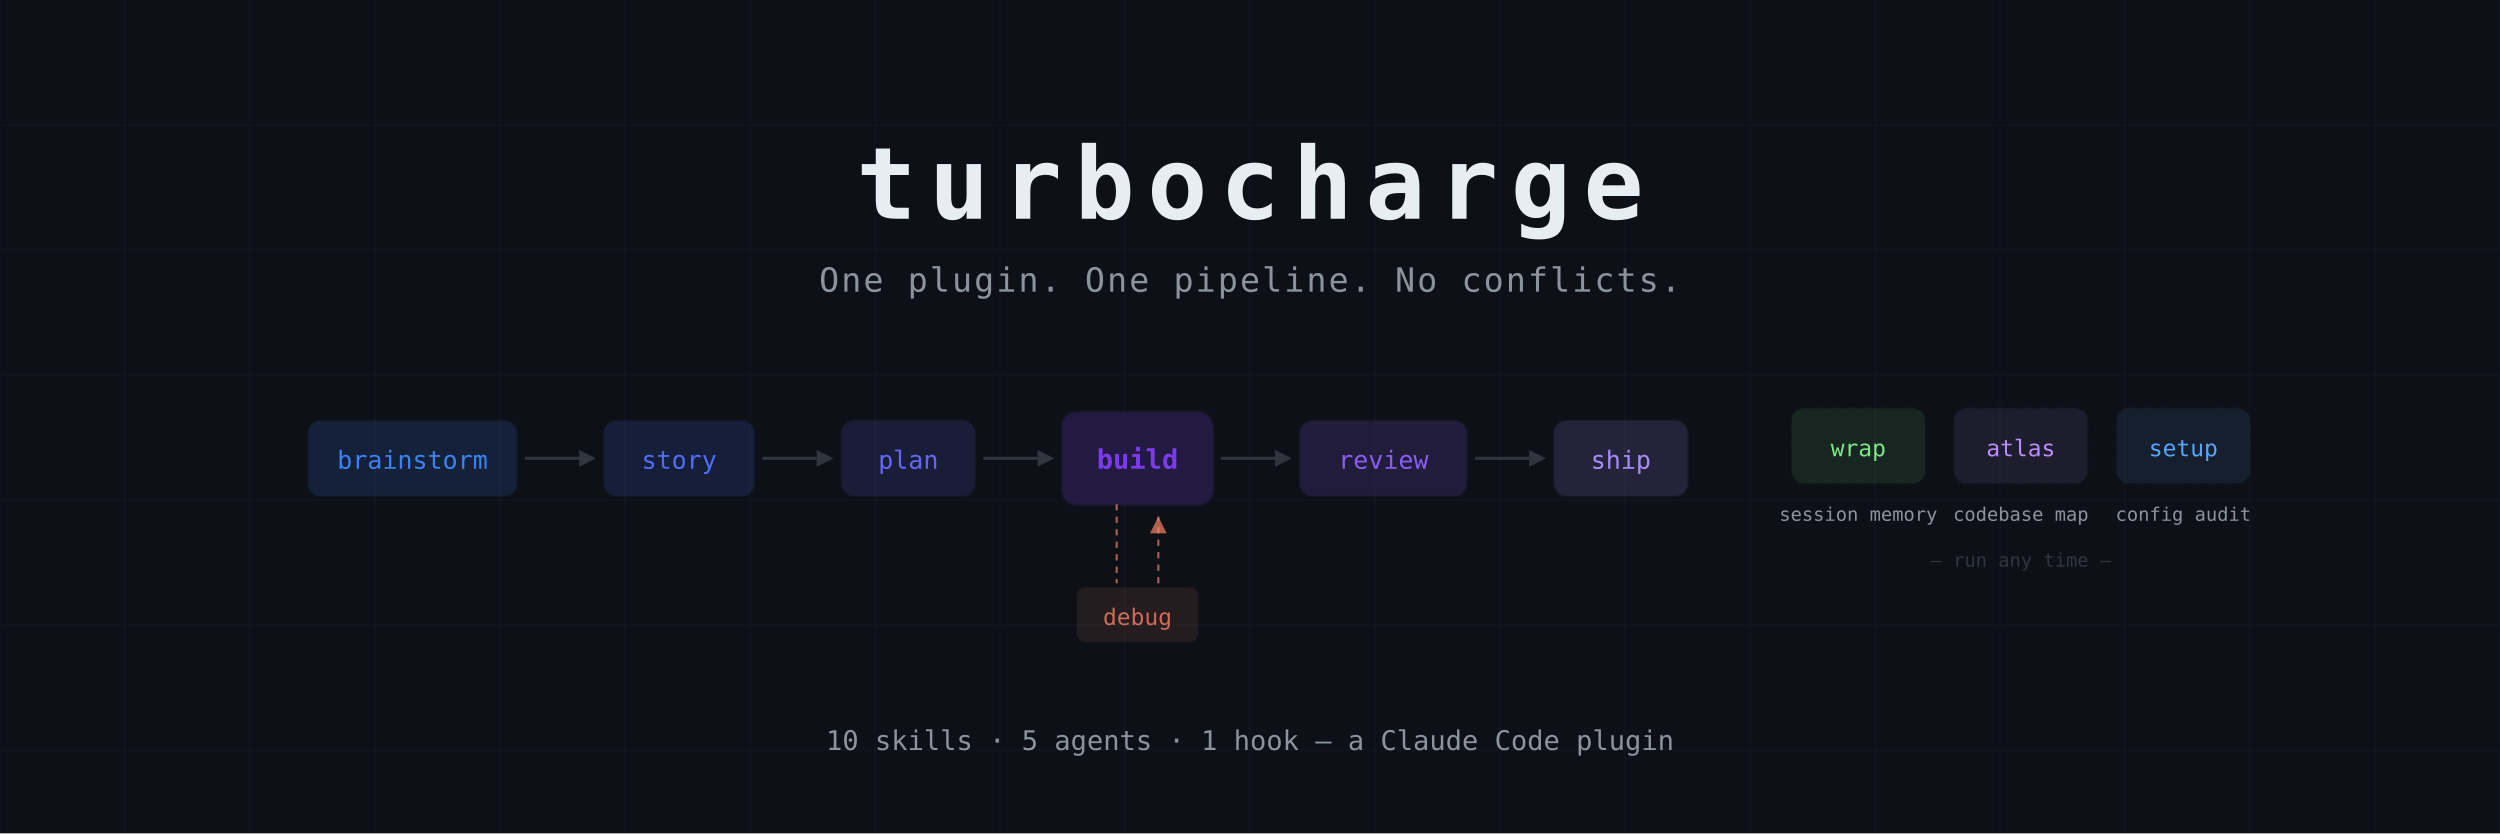
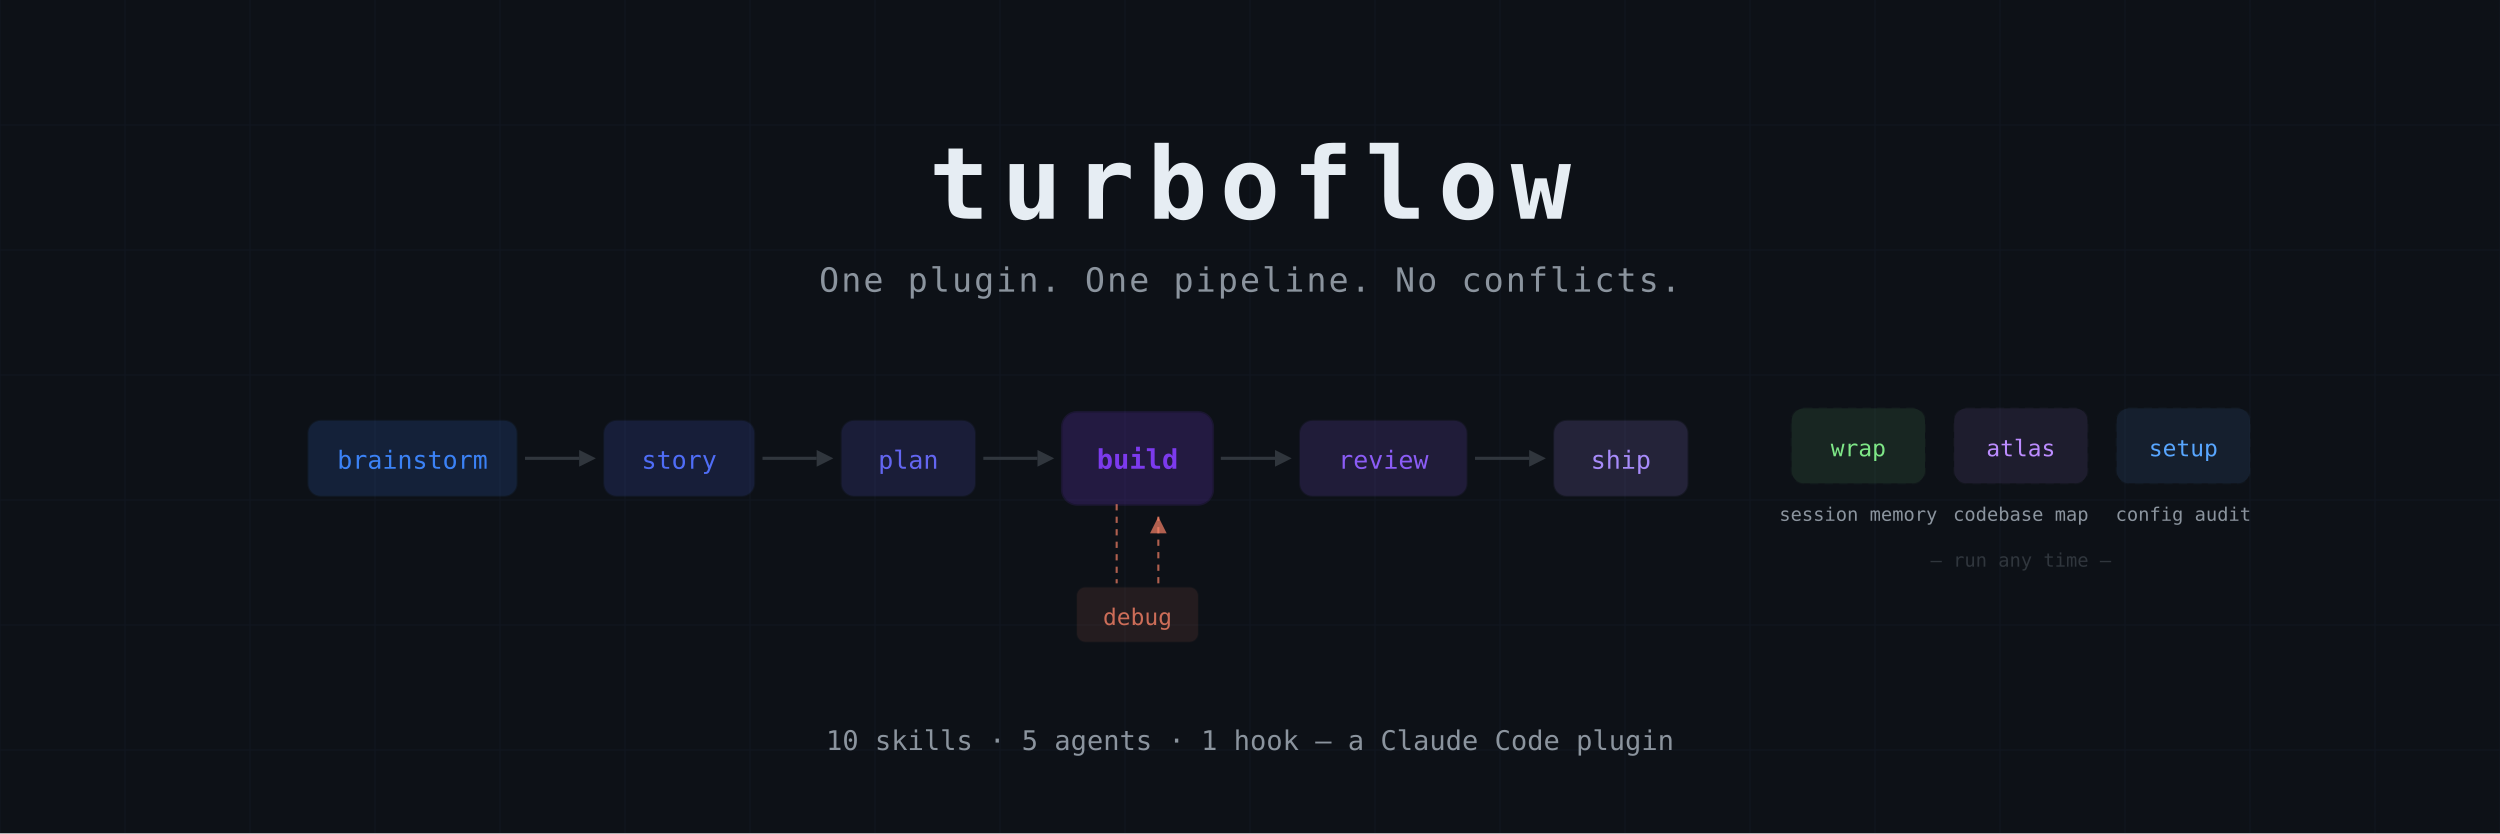
<svg xmlns="http://www.w3.org/2000/svg" viewBox="0 0 1200 400" width="1200" height="400">
  <defs>
    <linearGradient id="pipeGrad" x1="0" y1="0" x2="1" y2="0">
      <stop offset="0%" stop-color="#3b82f6" />
      <stop offset="50%" stop-color="#7c3aed" />
      <stop offset="100%" stop-color="#a78bfa" />
    </linearGradient>
    <linearGradient id="lineGlow" x1="0" y1="0" x2="1" y2="0">
      <stop offset="0%" stop-color="#3b82f6" stop-opacity="0.6" />
      <stop offset="100%" stop-color="#a78bfa" stop-opacity="0.6" />
    </linearGradient>
    <filter id="glow">
      <feGaussianBlur stdDeviation="3" result="blur" />
      <feMerge>
        <feMergeNode in="blur" />
        <feMergeNode in="SourceGraphic" />
      </feMerge>
    </filter>
    <filter id="softGlow">
      <feGaussianBlur stdDeviation="8" result="blur" />
      <feMerge>
        <feMergeNode in="blur" />
        <feMergeNode in="SourceGraphic" />
      </feMerge>
    </filter>
  </defs>
  <rect width="1200" height="400" fill="#0d1117" />
  <g opacity="0.04">
    <line x1="0" y1="0" x2="0" y2="400" stroke="#58a6ff" stroke-width="0.5" />
    <line x1="60" y1="0" x2="60" y2="400" stroke="#58a6ff" stroke-width="0.5" />
    <line x1="120" y1="0" x2="120" y2="400" stroke="#58a6ff" stroke-width="0.5" />
    <line x1="180" y1="0" x2="180" y2="400" stroke="#58a6ff" stroke-width="0.5" />
    <line x1="240" y1="0" x2="240" y2="400" stroke="#58a6ff" stroke-width="0.5" />
    <line x1="300" y1="0" x2="300" y2="400" stroke="#58a6ff" stroke-width="0.5" />
    <line x1="360" y1="0" x2="360" y2="400" stroke="#58a6ff" stroke-width="0.5" />
    <line x1="420" y1="0" x2="420" y2="400" stroke="#58a6ff" stroke-width="0.5" />
    <line x1="480" y1="0" x2="480" y2="400" stroke="#58a6ff" stroke-width="0.5" />
    <line x1="540" y1="0" x2="540" y2="400" stroke="#58a6ff" stroke-width="0.5" />
    <line x1="600" y1="0" x2="600" y2="400" stroke="#58a6ff" stroke-width="0.5" />
    <line x1="660" y1="0" x2="660" y2="400" stroke="#58a6ff" stroke-width="0.5" />
    <line x1="720" y1="0" x2="720" y2="400" stroke="#58a6ff" stroke-width="0.5" />
    <line x1="780" y1="0" x2="780" y2="400" stroke="#58a6ff" stroke-width="0.5" />
    <line x1="840" y1="0" x2="840" y2="400" stroke="#58a6ff" stroke-width="0.5" />
    <line x1="900" y1="0" x2="900" y2="400" stroke="#58a6ff" stroke-width="0.5" />
    <line x1="960" y1="0" x2="960" y2="400" stroke="#58a6ff" stroke-width="0.5" />
    <line x1="1020" y1="0" x2="1020" y2="400" stroke="#58a6ff" stroke-width="0.5" />
    <line x1="1080" y1="0" x2="1080" y2="400" stroke="#58a6ff" stroke-width="0.5" />
    <line x1="1140" y1="0" x2="1140" y2="400" stroke="#58a6ff" stroke-width="0.5" />
    <line x1="1200" y1="0" x2="1200" y2="400" stroke="#58a6ff" stroke-width="0.5" />
    <line x1="0" y1="60" x2="1200" y2="60" stroke="#58a6ff" stroke-width="0.5" />
    <line x1="0" y1="120" x2="1200" y2="120" stroke="#58a6ff" stroke-width="0.5" />
    <line x1="0" y1="180" x2="1200" y2="180" stroke="#58a6ff" stroke-width="0.5" />
    <line x1="0" y1="240" x2="1200" y2="240" stroke="#58a6ff" stroke-width="0.5" />
    <line x1="0" y1="300" x2="1200" y2="300" stroke="#58a6ff" stroke-width="0.5" />
    <line x1="0" y1="360" x2="1200" y2="360" stroke="#58a6ff" stroke-width="0.5" />
  </g>
-   <text x="600" y="105" text-anchor="middle" fill="#e6edf3" font-family="'SF Mono', 'Fira Code', 'Cascadia Code', monospace" font-size="48" font-weight="700" letter-spacing="6">turbocharge</text>
+   <text x="600" y="105" text-anchor="middle" fill="#e6edf3" font-family="'SF Mono', 'Fira Code', 'Cascadia Code', monospace" font-size="48" font-weight="700" letter-spacing="6">turboflow</text>
  <text x="600" y="140" text-anchor="middle" fill="#8b949e" font-family="'SF Mono', 'Fira Code', monospace" font-size="16" letter-spacing="1">One plugin. One pipeline. No conflicts.</text>
  <line x1="170" y1="220" x2="815" y2="220" stroke="url(#lineGlow)" stroke-width="2" filter="url(#softGlow)" opacity="0.3" />
  <rect x="148" y="202" width="100" height="36" rx="6" fill="#3b82f6" opacity="0.15" stroke="#3b82f6" stroke-width="1" stroke-opacity="0.4" />
  <text x="198" y="225" text-anchor="middle" fill="#3b82f6" font-family="'SF Mono', 'Fira Code', monospace" font-size="12" font-weight="500">brainstorm</text>
  <line x1="252" y1="220" x2="278" y2="220" stroke="#30363d" stroke-width="1.5" />
  <polygon points="278,216 286,220 278,224" fill="#30363d" />
  <rect x="290" y="202" width="72" height="36" rx="6" fill="#4f6df7" opacity="0.15" stroke="#4f6df7" stroke-width="1" stroke-opacity="0.4" />
  <text x="326" y="225" text-anchor="middle" fill="#4f6df7" font-family="'SF Mono', 'Fira Code', monospace" font-size="12" font-weight="500">story</text>
  <line x1="366" y1="220" x2="392" y2="220" stroke="#30363d" stroke-width="1.5" />
  <polygon points="392,216 400,220 392,224" fill="#30363d" />
  <rect x="404" y="202" width="64" height="36" rx="6" fill="#6366f1" opacity="0.15" stroke="#6366f1" stroke-width="1" stroke-opacity="0.4" />
  <text x="436" y="225" text-anchor="middle" fill="#6366f1" font-family="'SF Mono', 'Fira Code', monospace" font-size="12" font-weight="500">plan</text>
  <line x1="472" y1="220" x2="498" y2="220" stroke="#30363d" stroke-width="1.5" />
  <polygon points="498,216 506,220 498,224" fill="#30363d" />
  <rect x="510" y="198" width="72" height="44" rx="7" fill="#7c3aed" opacity="0.2" stroke="#7c3aed" stroke-width="1.5" stroke-opacity="0.6" />
  <text x="546" y="225" text-anchor="middle" fill="#7c3aed" font-family="'SF Mono', 'Fira Code', monospace" font-size="13" font-weight="600">build</text>
  <line x1="536" y1="242" x2="536" y2="280" stroke="#f78166" stroke-width="1" stroke-dasharray="3,3" opacity="0.7" />
  <line x1="556" y1="280" x2="556" y2="248" stroke="#f78166" stroke-width="1" stroke-dasharray="3,3" opacity="0.7" />
  <polygon points="556,248 552,256 560,256" fill="#f78166" opacity="0.7" />
  <rect x="517" y="282" width="58" height="26" rx="4" fill="#f78166" opacity="0.1" stroke="#f78166" stroke-width="0.8" stroke-opacity="0.3" />
  <text x="546" y="300" text-anchor="middle" fill="#f78166" font-family="'SF Mono', 'Fira Code', monospace" font-size="11" opacity="0.8">debug</text>
  <line x1="586" y1="220" x2="612" y2="220" stroke="#30363d" stroke-width="1.5" />
  <polygon points="612,216 620,220 612,224" fill="#30363d" />
  <rect x="624" y="202" width="80" height="36" rx="6" fill="#8b5cf6" opacity="0.15" stroke="#8b5cf6" stroke-width="1" stroke-opacity="0.4" />
  <text x="664" y="225" text-anchor="middle" fill="#8b5cf6" font-family="'SF Mono', 'Fira Code', monospace" font-size="12" font-weight="500">review</text>
  <line x1="708" y1="220" x2="734" y2="220" stroke="#30363d" stroke-width="1.5" />
  <polygon points="734,216 742,220 734,224" fill="#30363d" />
  <rect x="746" y="202" width="64" height="36" rx="6" fill="#a78bfa" opacity="0.15" stroke="#a78bfa" stroke-width="1" stroke-opacity="0.4" />
  <text x="778" y="225" text-anchor="middle" fill="#a78bfa" font-family="'SF Mono', 'Fira Code', monospace" font-size="12" font-weight="500">ship</text>
  <rect x="860" y="196" width="64" height="36" rx="6" fill="#7ee787" opacity="0.1" stroke="#7ee787" stroke-width="1" stroke-opacity="0.3" stroke-dasharray="4,3" />
  <text x="892" y="219" text-anchor="middle" fill="#7ee787" font-family="'SF Mono', 'Fira Code', monospace" font-size="11" font-weight="500">wrap</text>
  <text x="892" y="250" text-anchor="middle" fill="#8b949e" font-family="'SF Mono', 'Fira Code', monospace" font-size="9">session memory</text>
  <rect x="938" y="196" width="64" height="36" rx="6" fill="#bc8cff" opacity="0.1" stroke="#bc8cff" stroke-width="1" stroke-opacity="0.3" stroke-dasharray="4,3" />
  <text x="970" y="219" text-anchor="middle" fill="#bc8cff" font-family="'SF Mono', 'Fira Code', monospace" font-size="11" font-weight="500">atlas</text>
  <text x="970" y="250" text-anchor="middle" fill="#8b949e" font-family="'SF Mono', 'Fira Code', monospace" font-size="9">codebase map</text>
  <rect x="1016" y="196" width="64" height="36" rx="6" fill="#58a6ff" opacity="0.1" stroke="#58a6ff" stroke-width="1" stroke-opacity="0.3" stroke-dasharray="4,3" />
  <text x="1048" y="219" text-anchor="middle" fill="#58a6ff" font-family="'SF Mono', 'Fira Code', monospace" font-size="11" font-weight="500">setup</text>
  <text x="1048" y="250" text-anchor="middle" fill="#8b949e" font-family="'SF Mono', 'Fira Code', monospace" font-size="9">config audit</text>
  <text x="970" y="272" text-anchor="middle" fill="#30363d" font-family="'SF Mono', 'Fira Code', monospace" font-size="9">— run any time —</text>
  <text x="600" y="360" text-anchor="middle" fill="#8b949e" font-family="'SF Mono', 'Fira Code', monospace" font-size="13">10 skills · 5 agents · 1 hook — a Claude Code plugin</text>
</svg>
